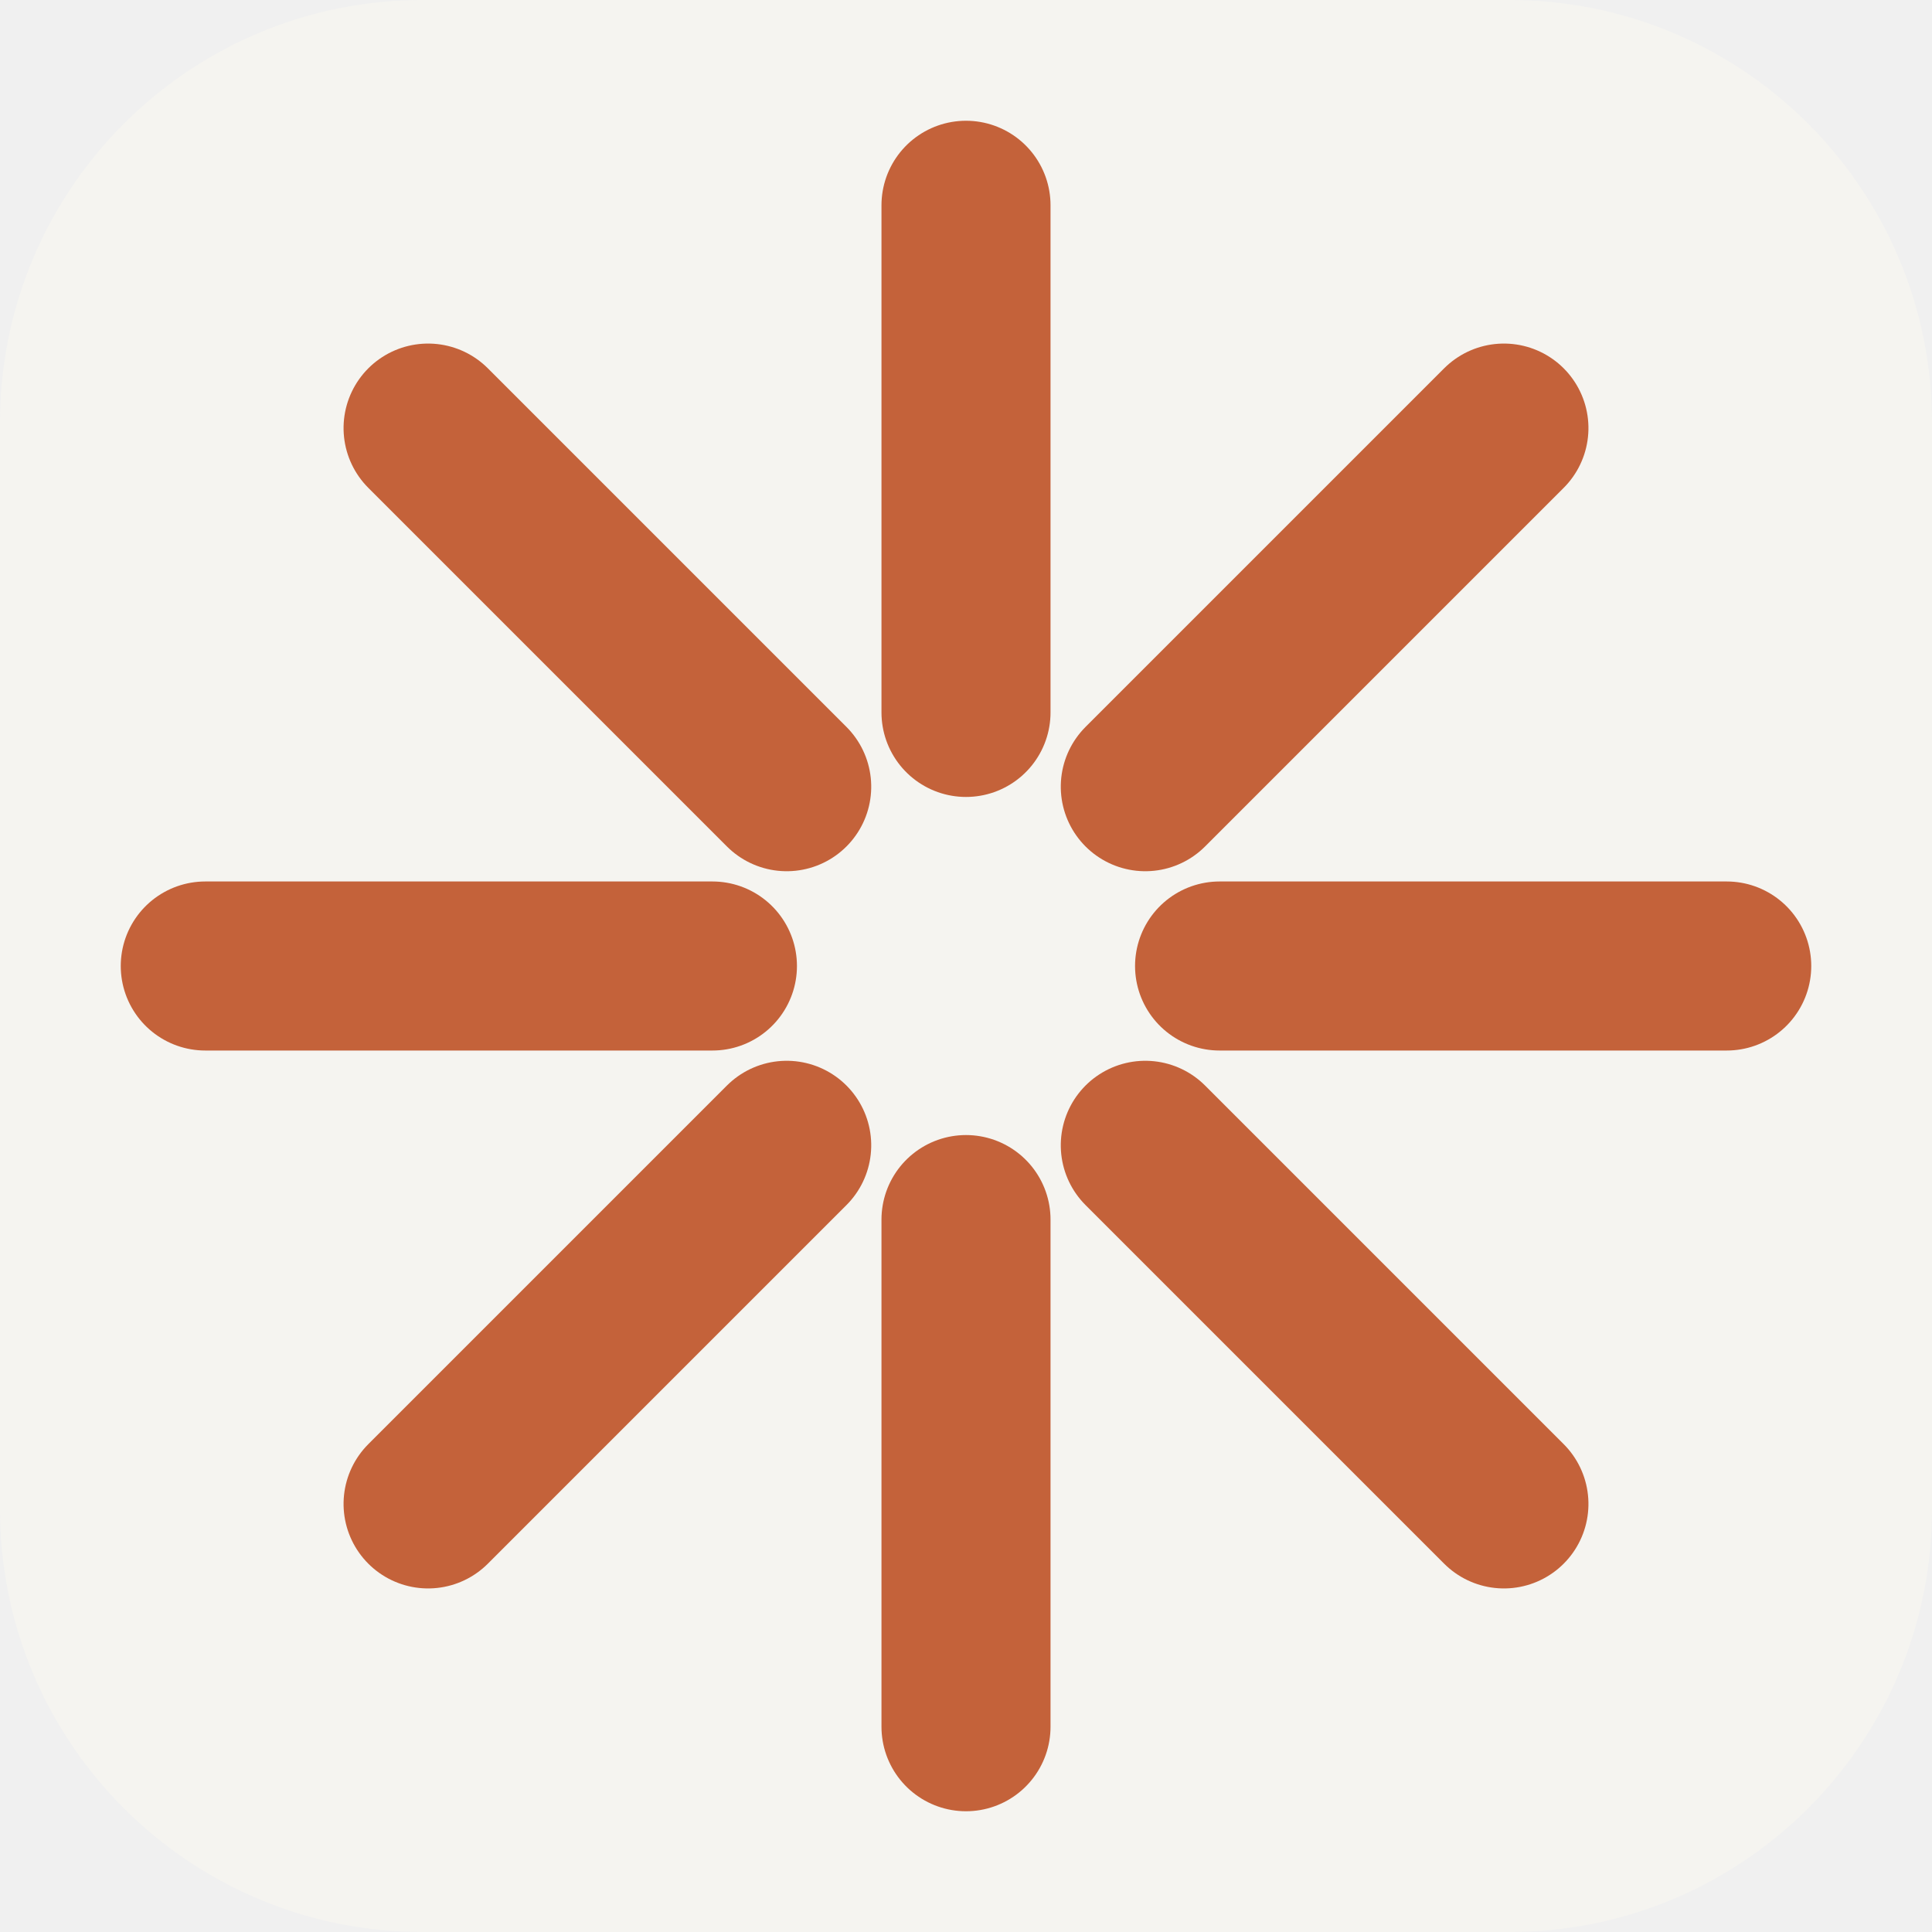
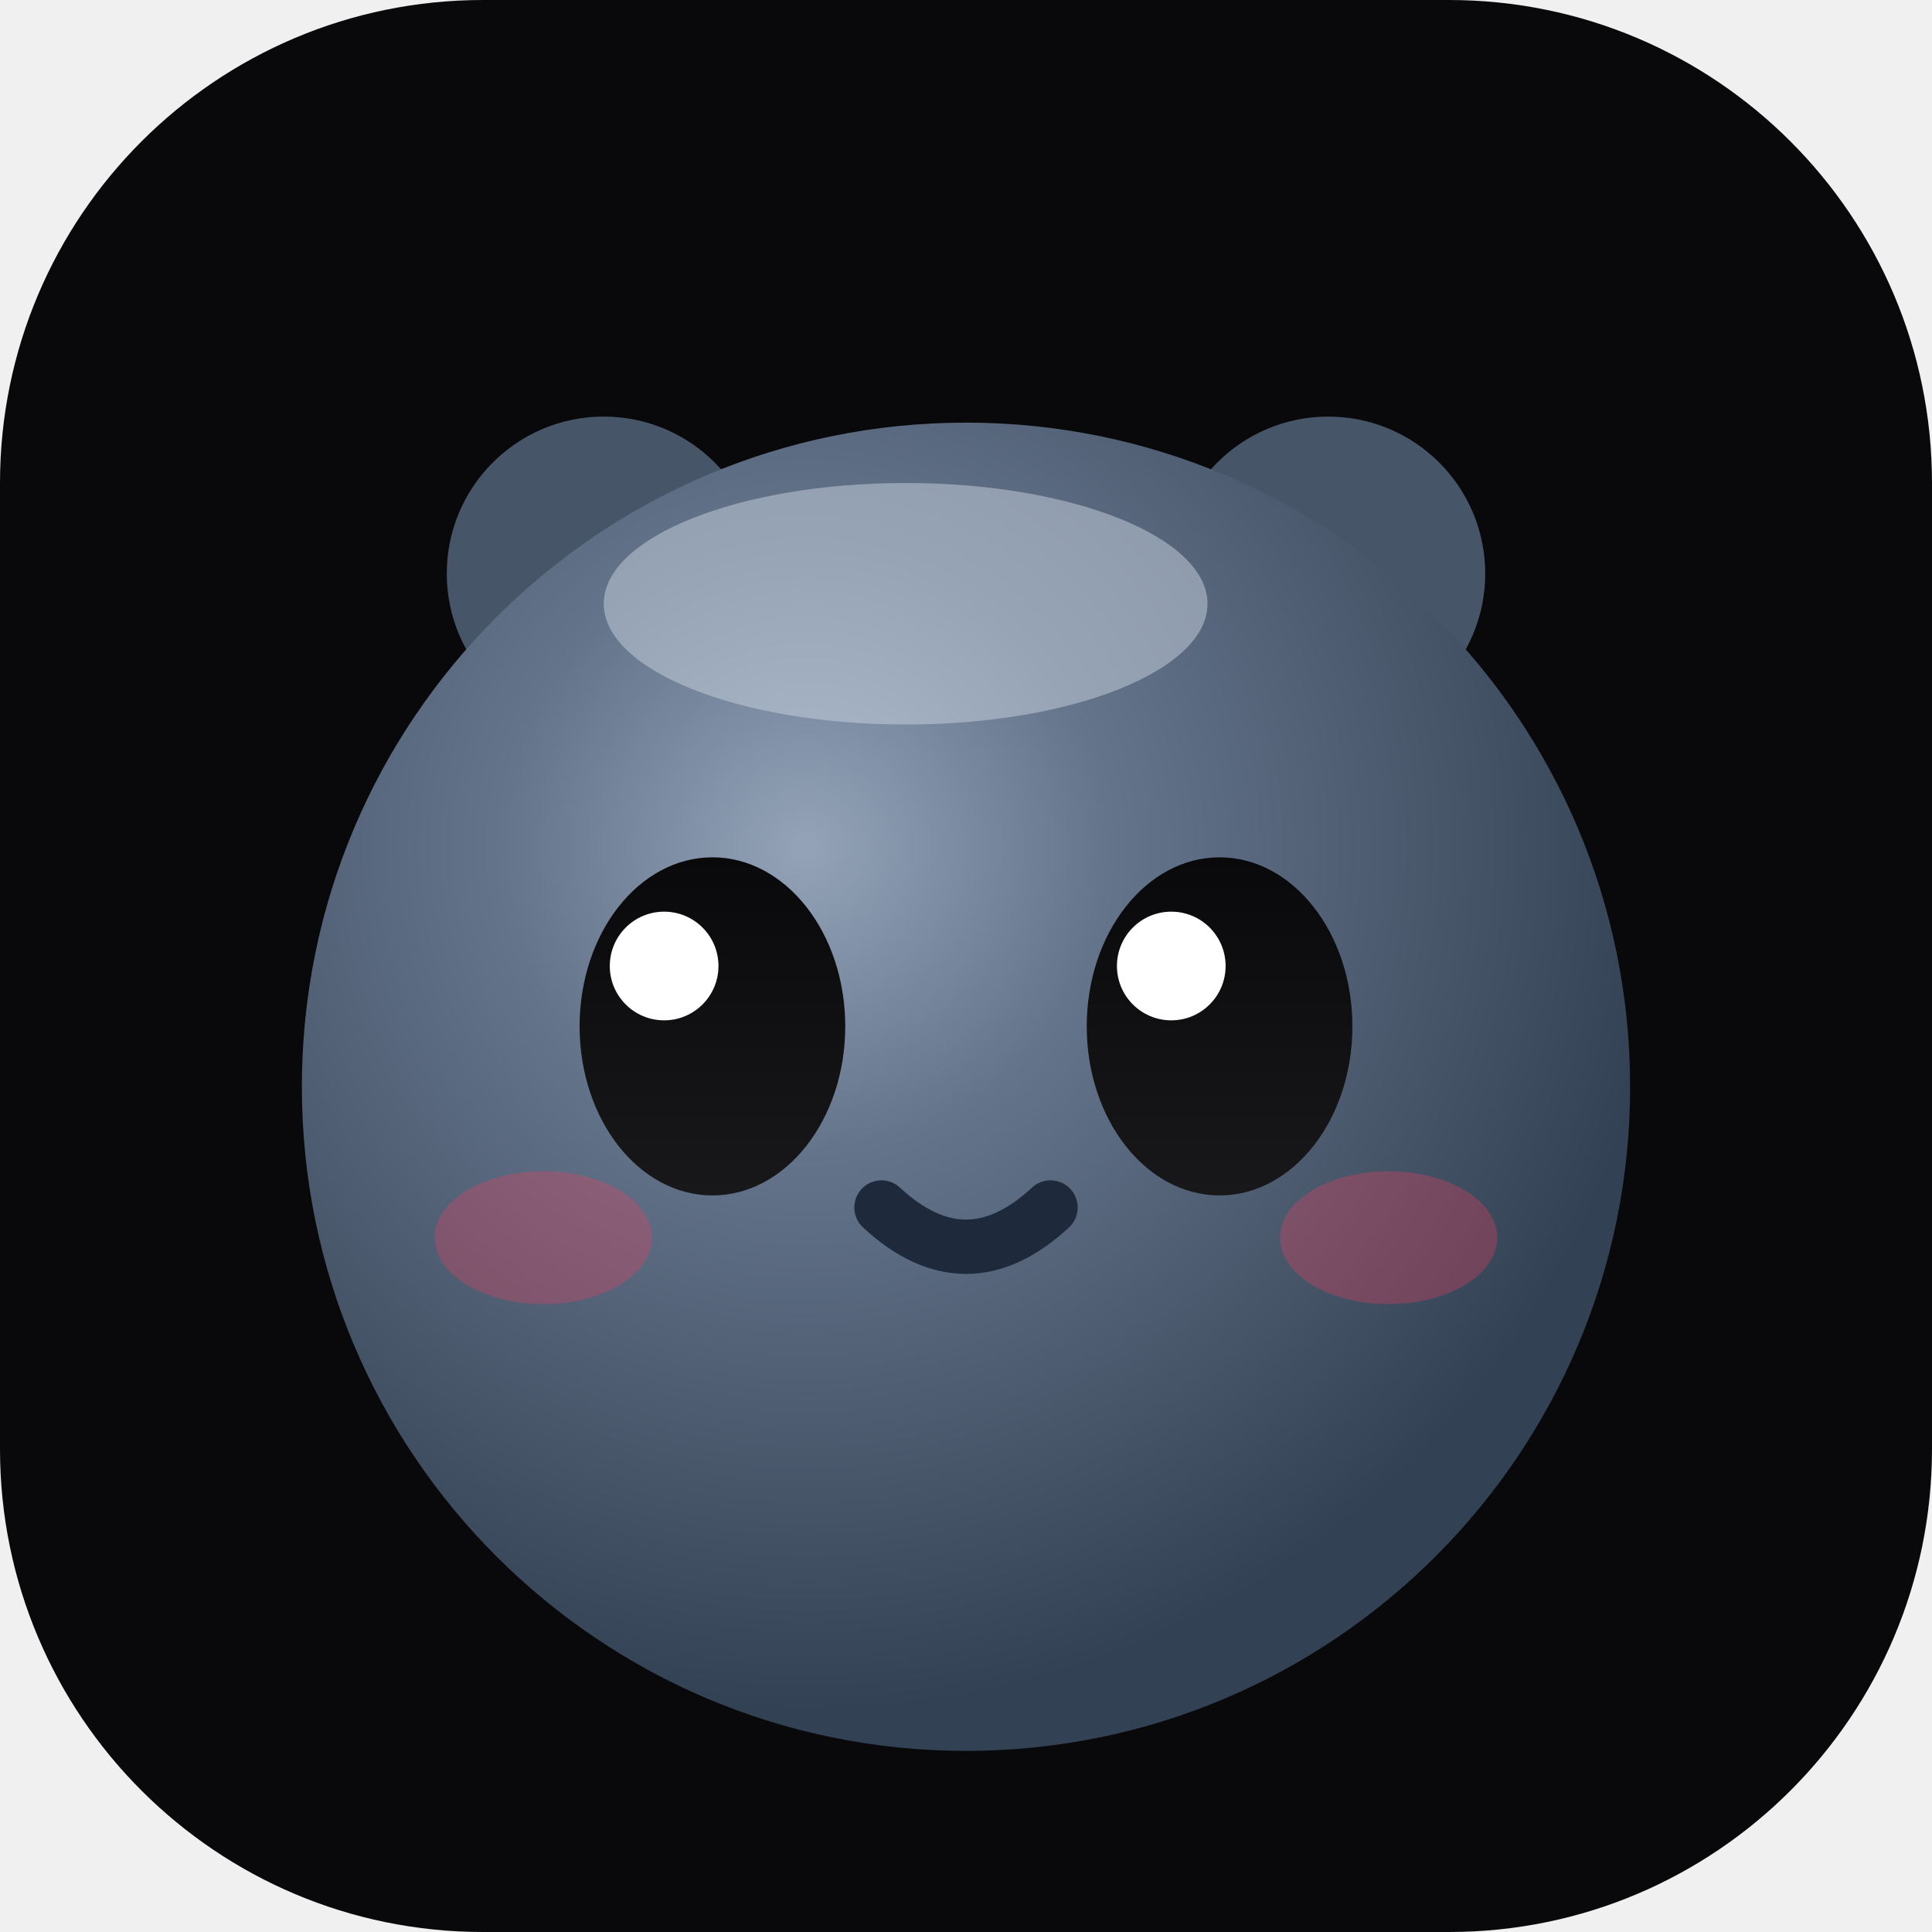
<svg xmlns="http://www.w3.org/2000/svg" viewBox="0 0 32 32">
-   <rect width="32" height="32" rx="7" fill="#F5F4F0" />
-   <g fill="none" stroke="#C4623A" stroke-width="2.8" stroke-linecap="round" transform="translate(16 16)">
-     <line transform="rotate(0)" x1="0" y1="-12.6" x2="0" y2="-4.2" />
-     <line transform="rotate(45)" x1="0" y1="-12.6" x2="0" y2="-4.2" />
-     <line transform="rotate(90)" x1="0" y1="-12.6" x2="0" y2="-4.2" />
-     <line transform="rotate(135)" x1="0" y1="-12.6" x2="0" y2="-4.2" />
-     <line transform="rotate(180)" x1="0" y1="-12.6" x2="0" y2="-4.2" />
-     <line transform="rotate(225)" x1="0" y1="-12.6" x2="0" y2="-4.2" />
-     <line transform="rotate(270)" x1="0" y1="-12.6" x2="0" y2="-4.2" />
-     <line transform="rotate(315)" x1="0" y1="-12.6" x2="0" y2="-4.2" />
-   </g>
+   <defs>
+     <radialGradient id="fav-body" cx="38%" cy="32%" r="65%">
+       <stop offset="0%" stop-color="#94a3b8" />
+       <stop offset="35%" stop-color="#64748b" />
+       <stop offset="75%" stop-color="#475569" />
+       <stop offset="100%" stop-color="#334155" />
+     </radialGradient>
+     <linearGradient id="fav-eye" x1="0" y1="0" x2="0" y2="1">
+       <stop offset="0%" stop-color="#09090b" />
+       <stop offset="100%" stop-color="#18181b" />
+     </linearGradient>
+   </defs>
+   <rect width="32" height="32" rx="8" fill="#09090b" />
+   <circle cx="10" cy="9.5" r="2.6" fill="#475569" />
+   <circle cx="22" cy="9.5" r="2.6" fill="#475569" />
+   <circle cx="16" cy="18" r="11" fill="url(#fav-body)" />
+   <ellipse cx="15" cy="10" rx="5" ry="2" fill="#cbd5e1" fill-opacity="0.5" />
+   <ellipse cx="9" cy="20.5" rx="1.8" ry="1.1" fill="#f43f5e" fill-opacity="0.3" />
+   <ellipse cx="23" cy="20.5" rx="1.8" ry="1.1" fill="#f43f5e" fill-opacity="0.3" />
+   <ellipse cx="11.8" cy="17" rx="2.2" ry="2.8" fill="url(#fav-eye)" />
+   <circle cx="11" cy="16" r="0.9" fill="#ffffff" />
+   <ellipse cx="20.2" cy="17" rx="2.2" ry="2.8" fill="url(#fav-eye)" />
+   <circle cx="19.4" cy="16" r="0.9" fill="#ffffff" />
+   <path d="M14.6 20 Q16 21.3 17.4 20" fill="none" stroke="#1e293b" stroke-width="0.9" stroke-linecap="round" />
</svg>
